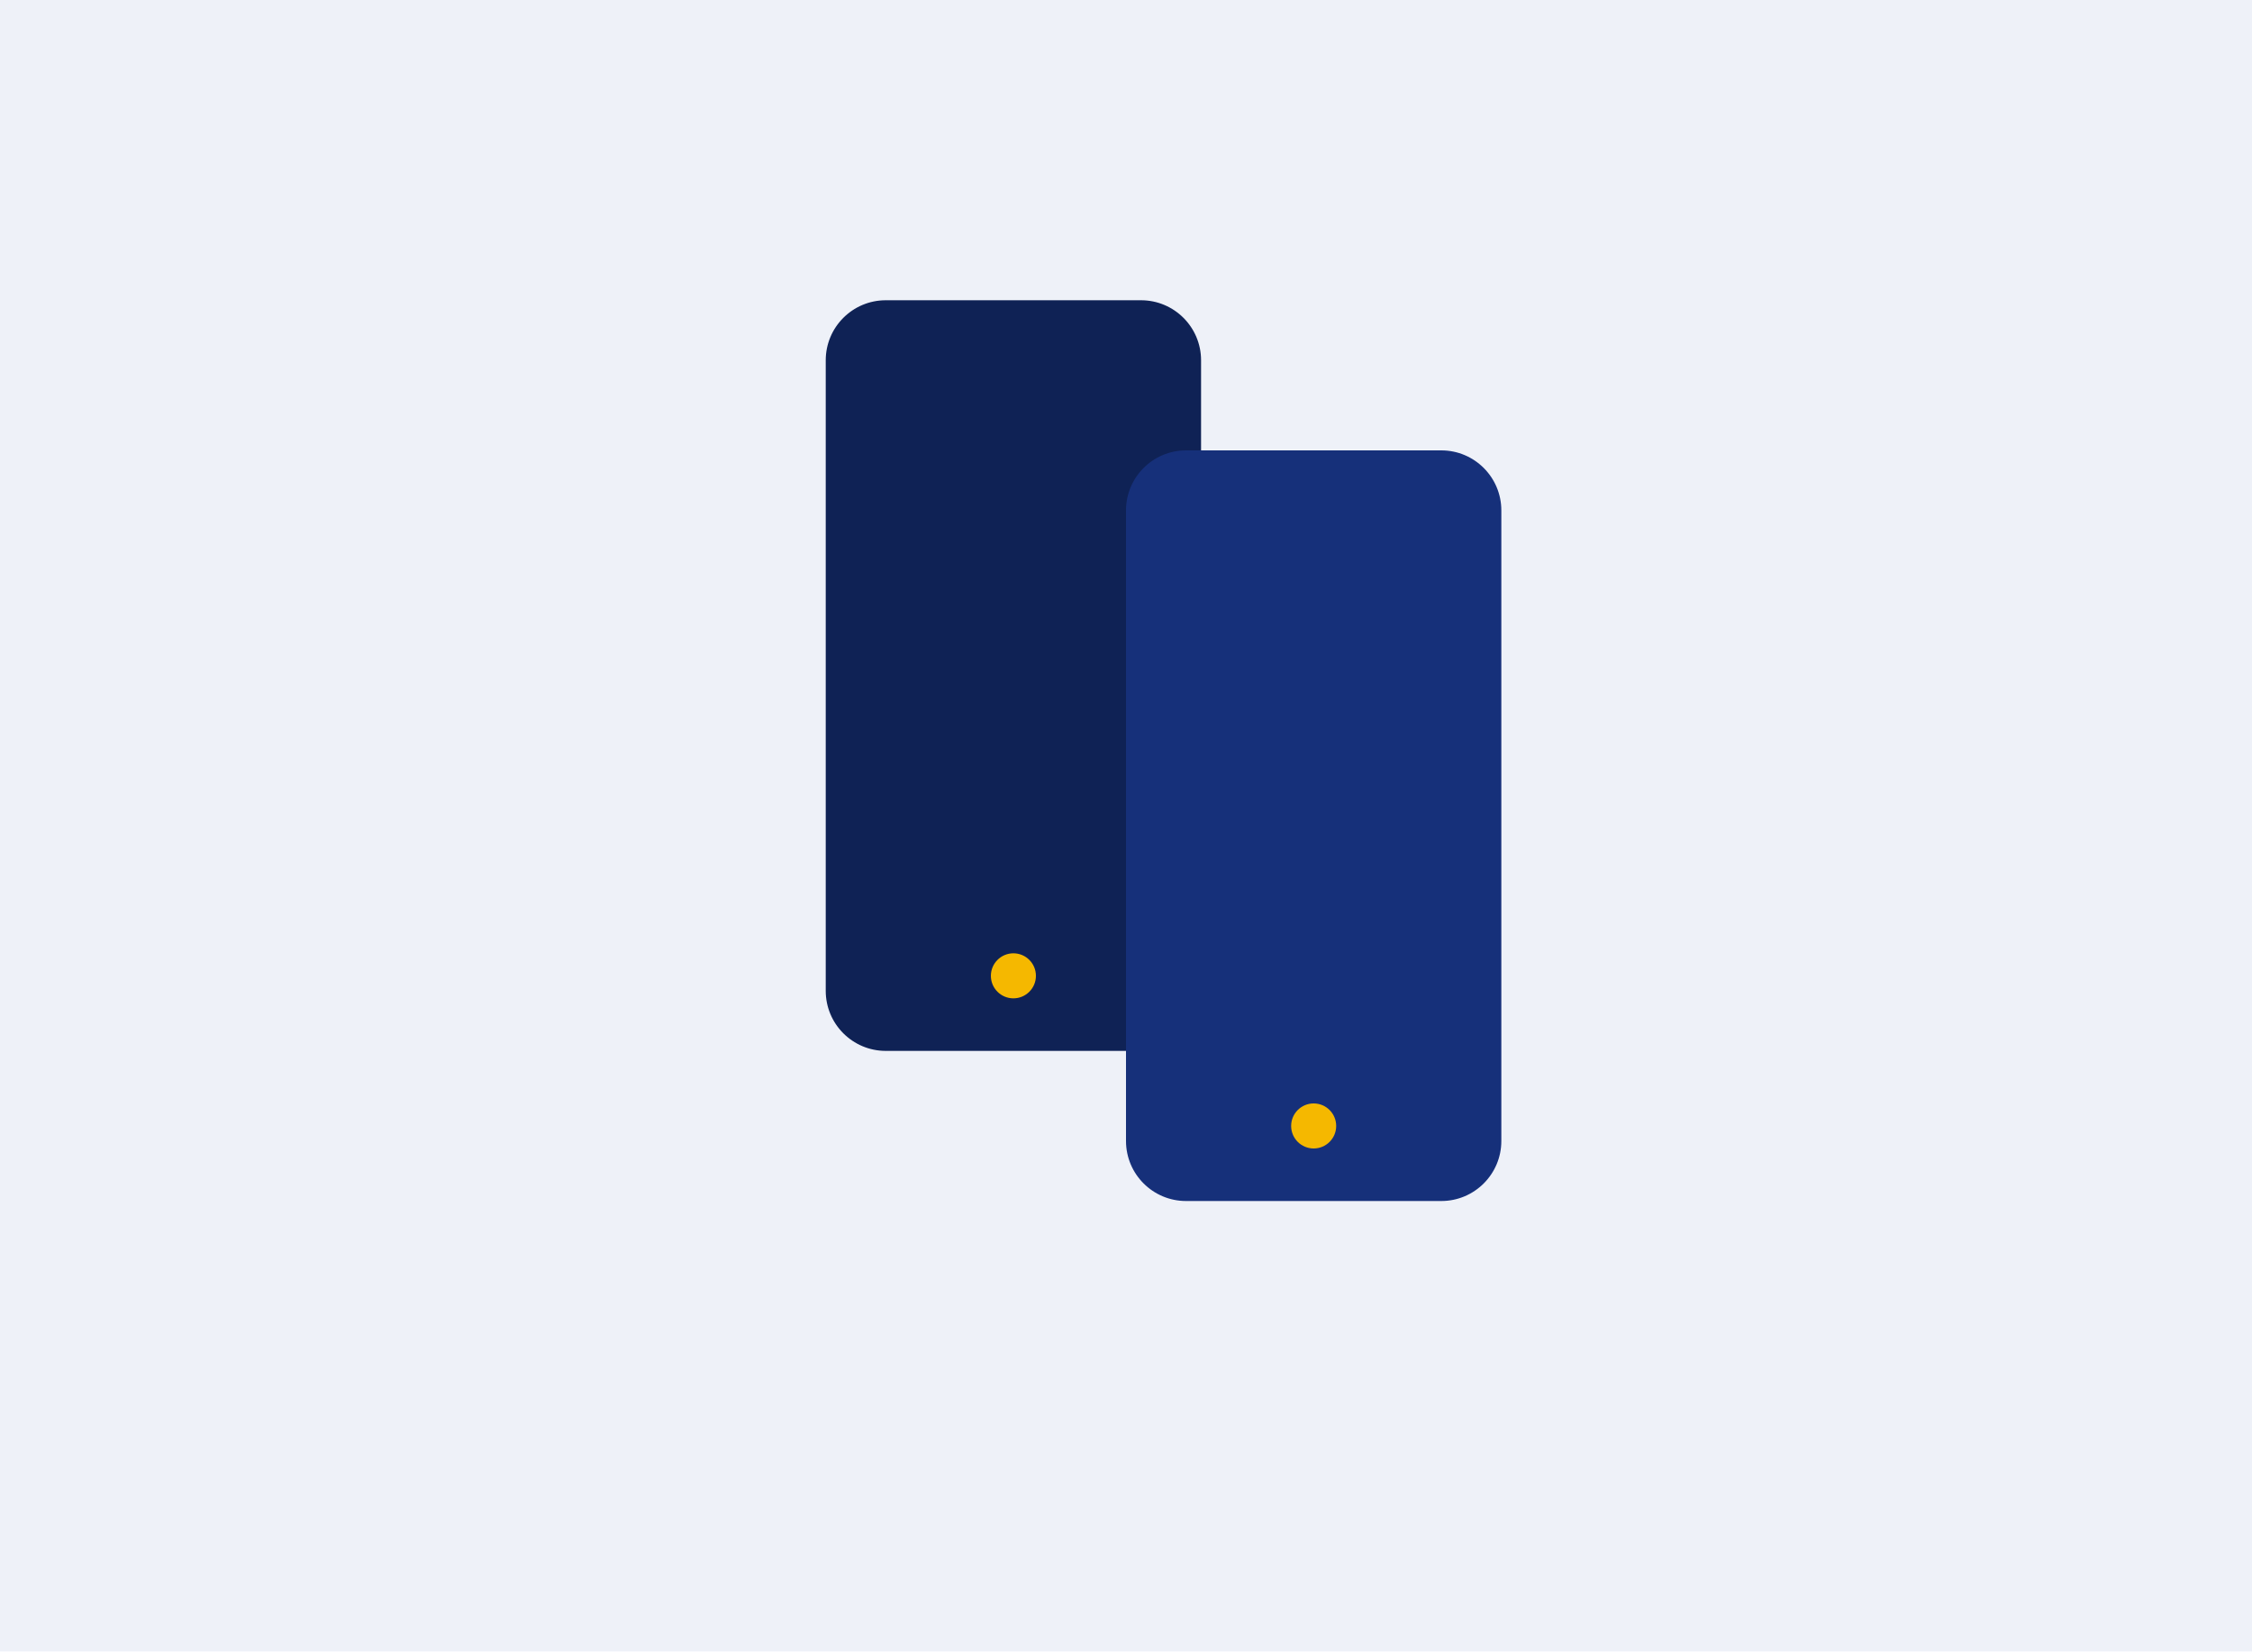
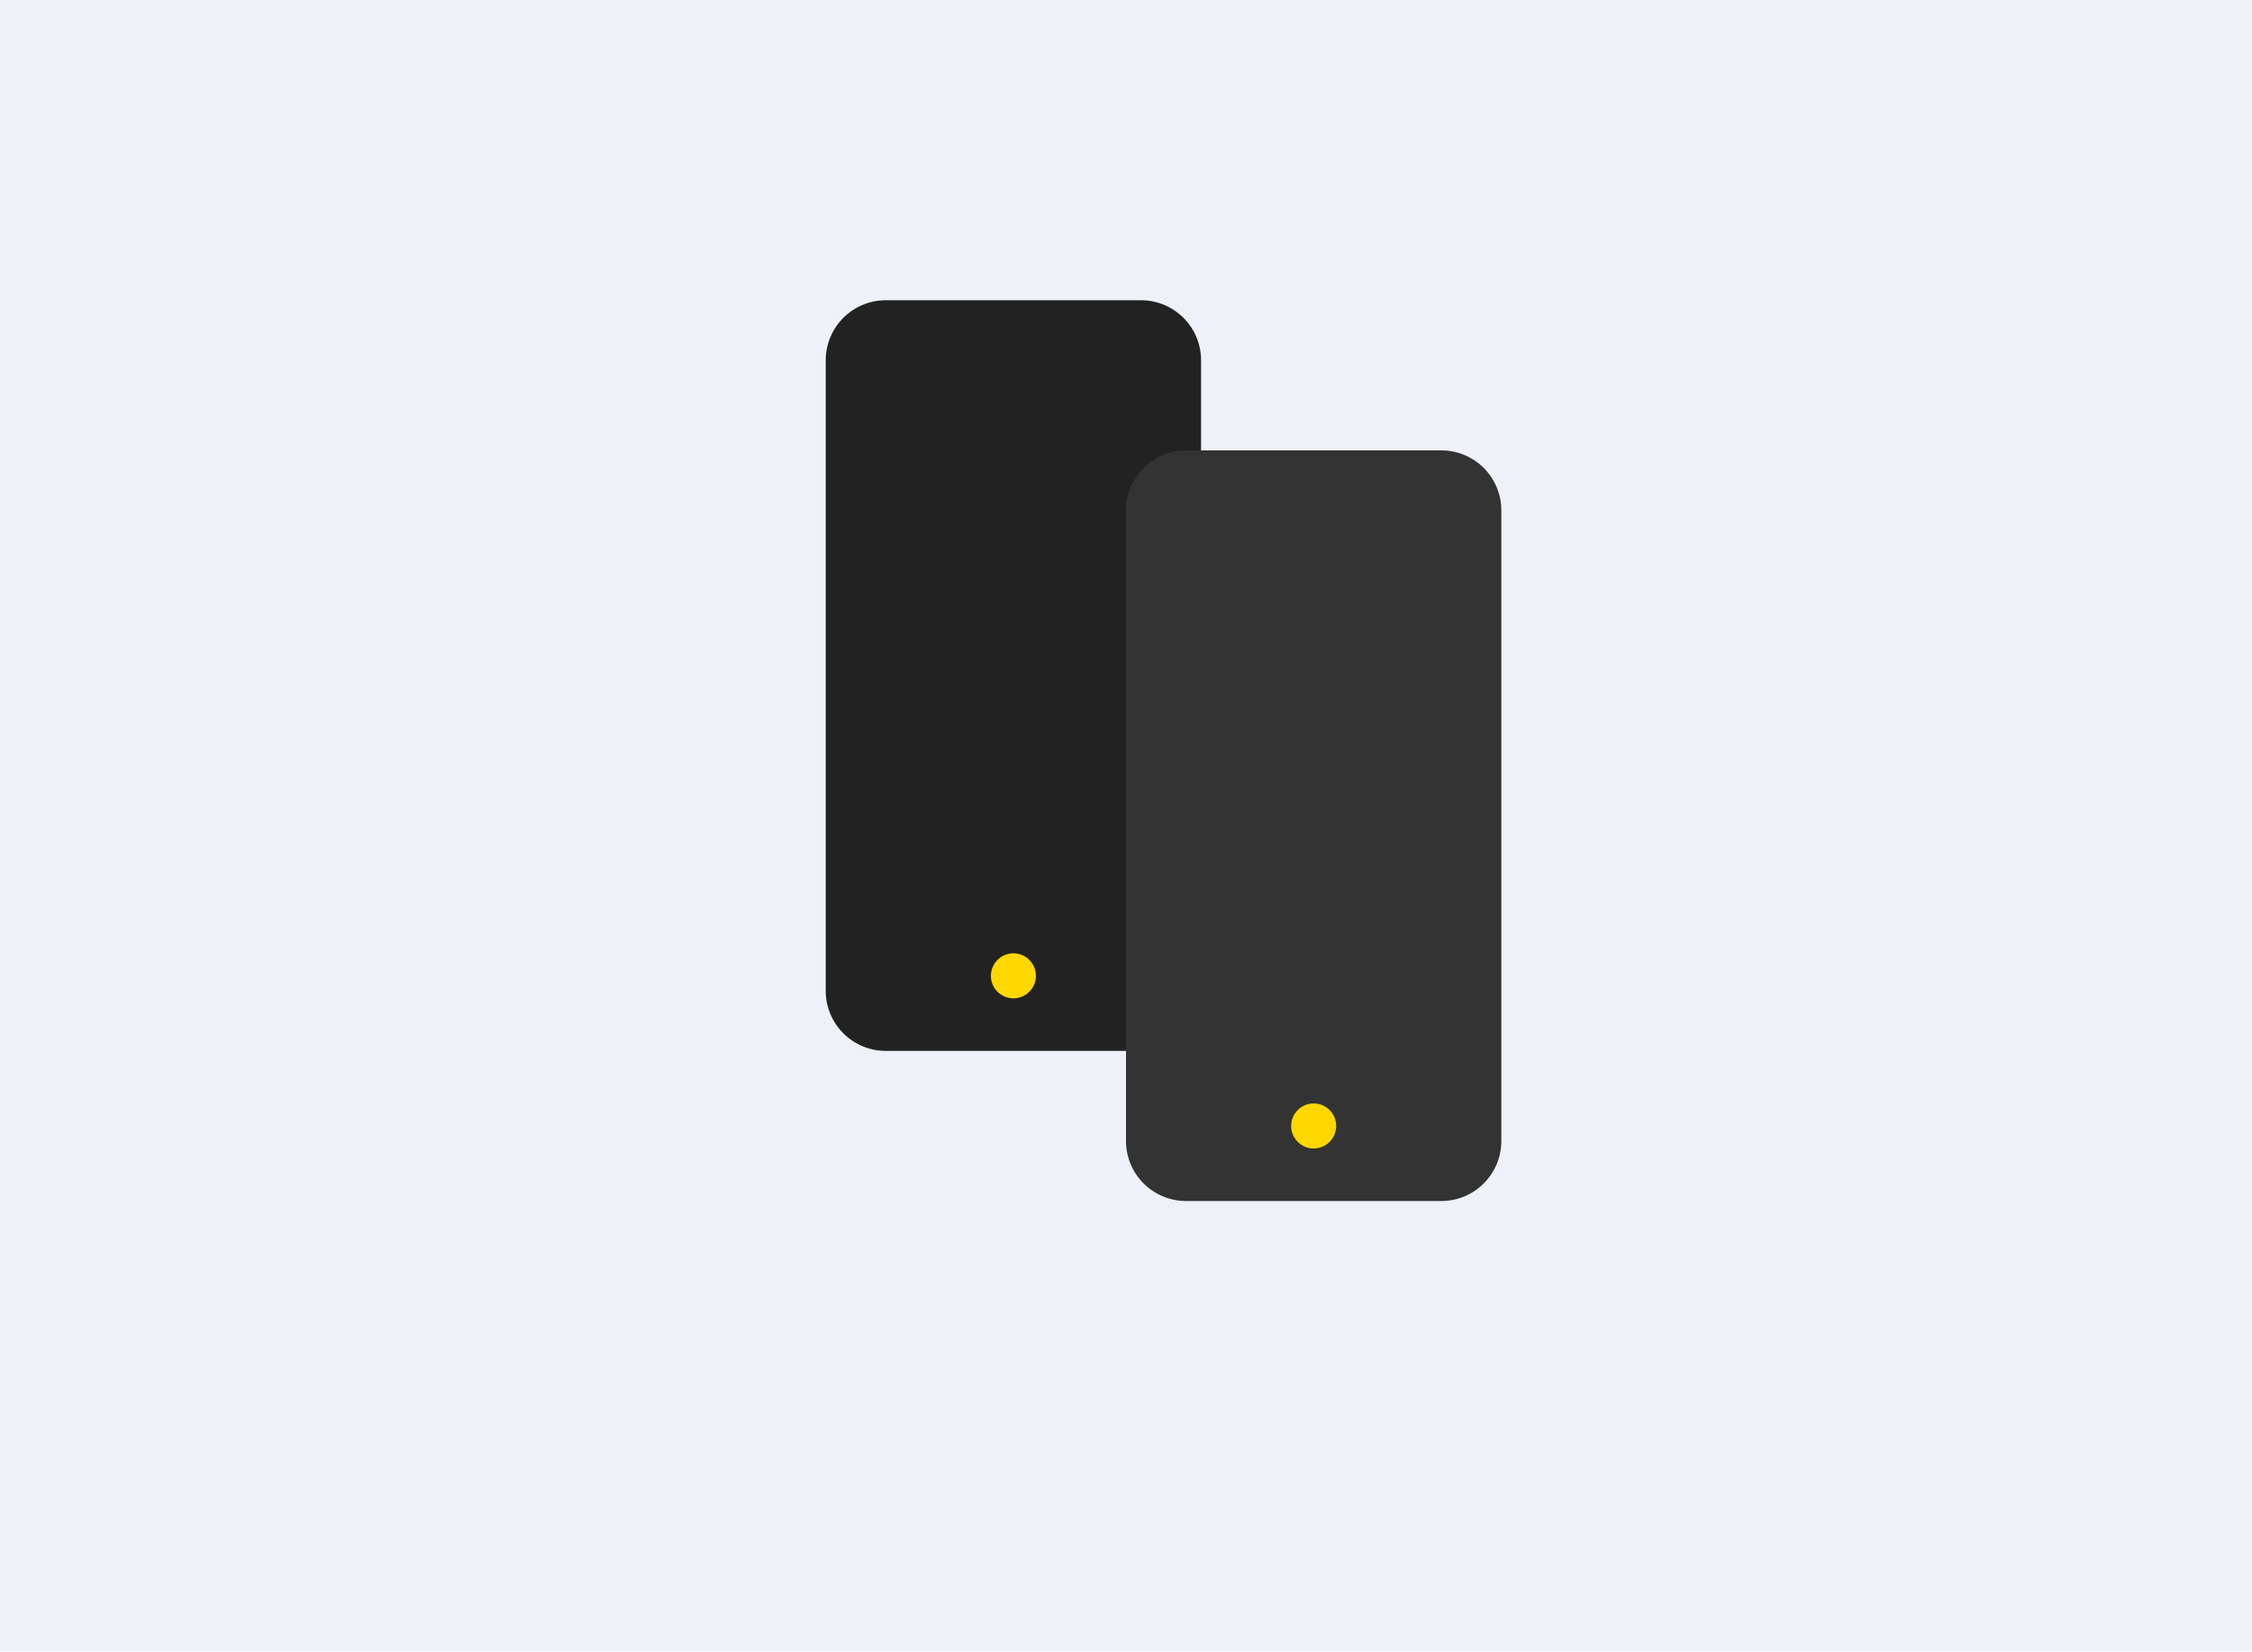
<svg xmlns="http://www.w3.org/2000/svg" width="300" height="220" viewBox="0 0 300 220">
  <rect width="300" height="220" fill="#eef1f8" />
-   <rect x="110" y="40" width="50" height="100" rx="8" fill="#0f2255" />
-   <rect x="150" y="60" width="50" height="100" rx="8" fill="#16307a" />
-   <circle cx="135" cy="130" r="3" fill="#f5b800" />
-   <circle cx="175" cy="150" r="3" fill="#f5b800" />
+   <rect x="110" y="40" width="50" height="100" rx="8" fill="#222222" />
+   <rect x="150" y="60" width="50" height="100" rx="8" fill="#333333" />
+   <circle cx="135" cy="130" r="3" fill="#fdd800" />
+   <circle cx="175" cy="150" r="3" fill="#fdd800" />
</svg>
